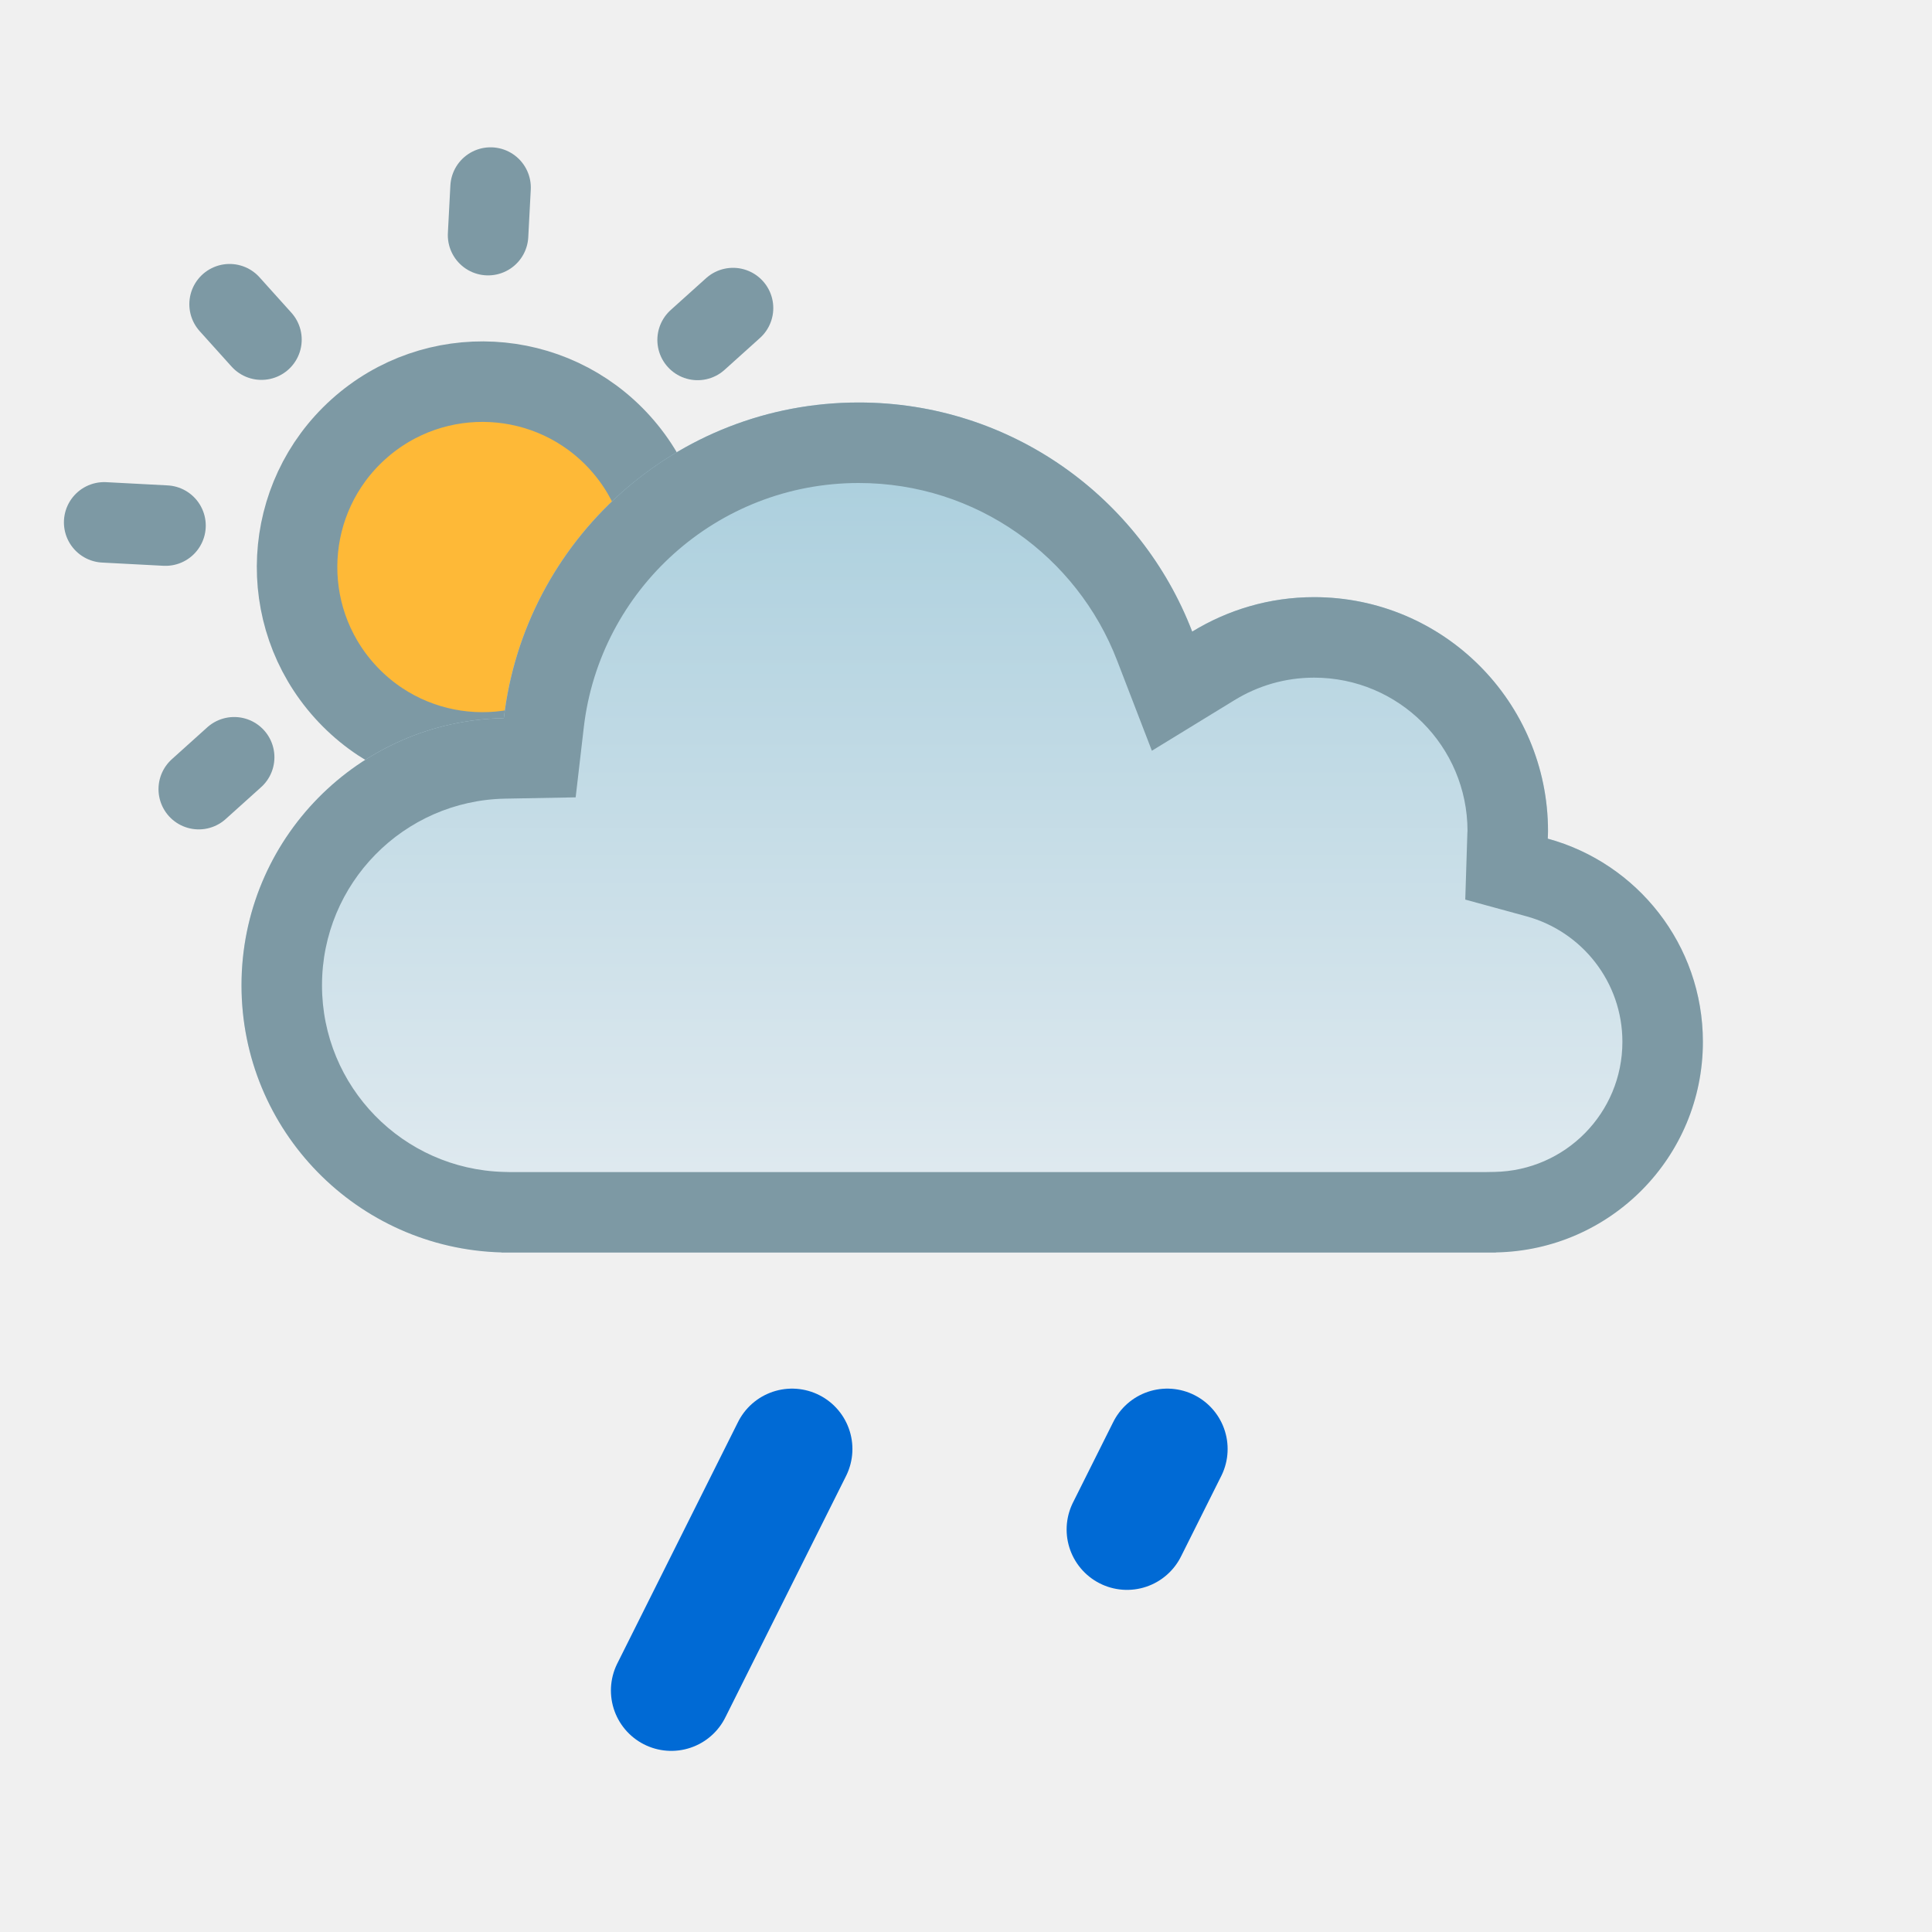
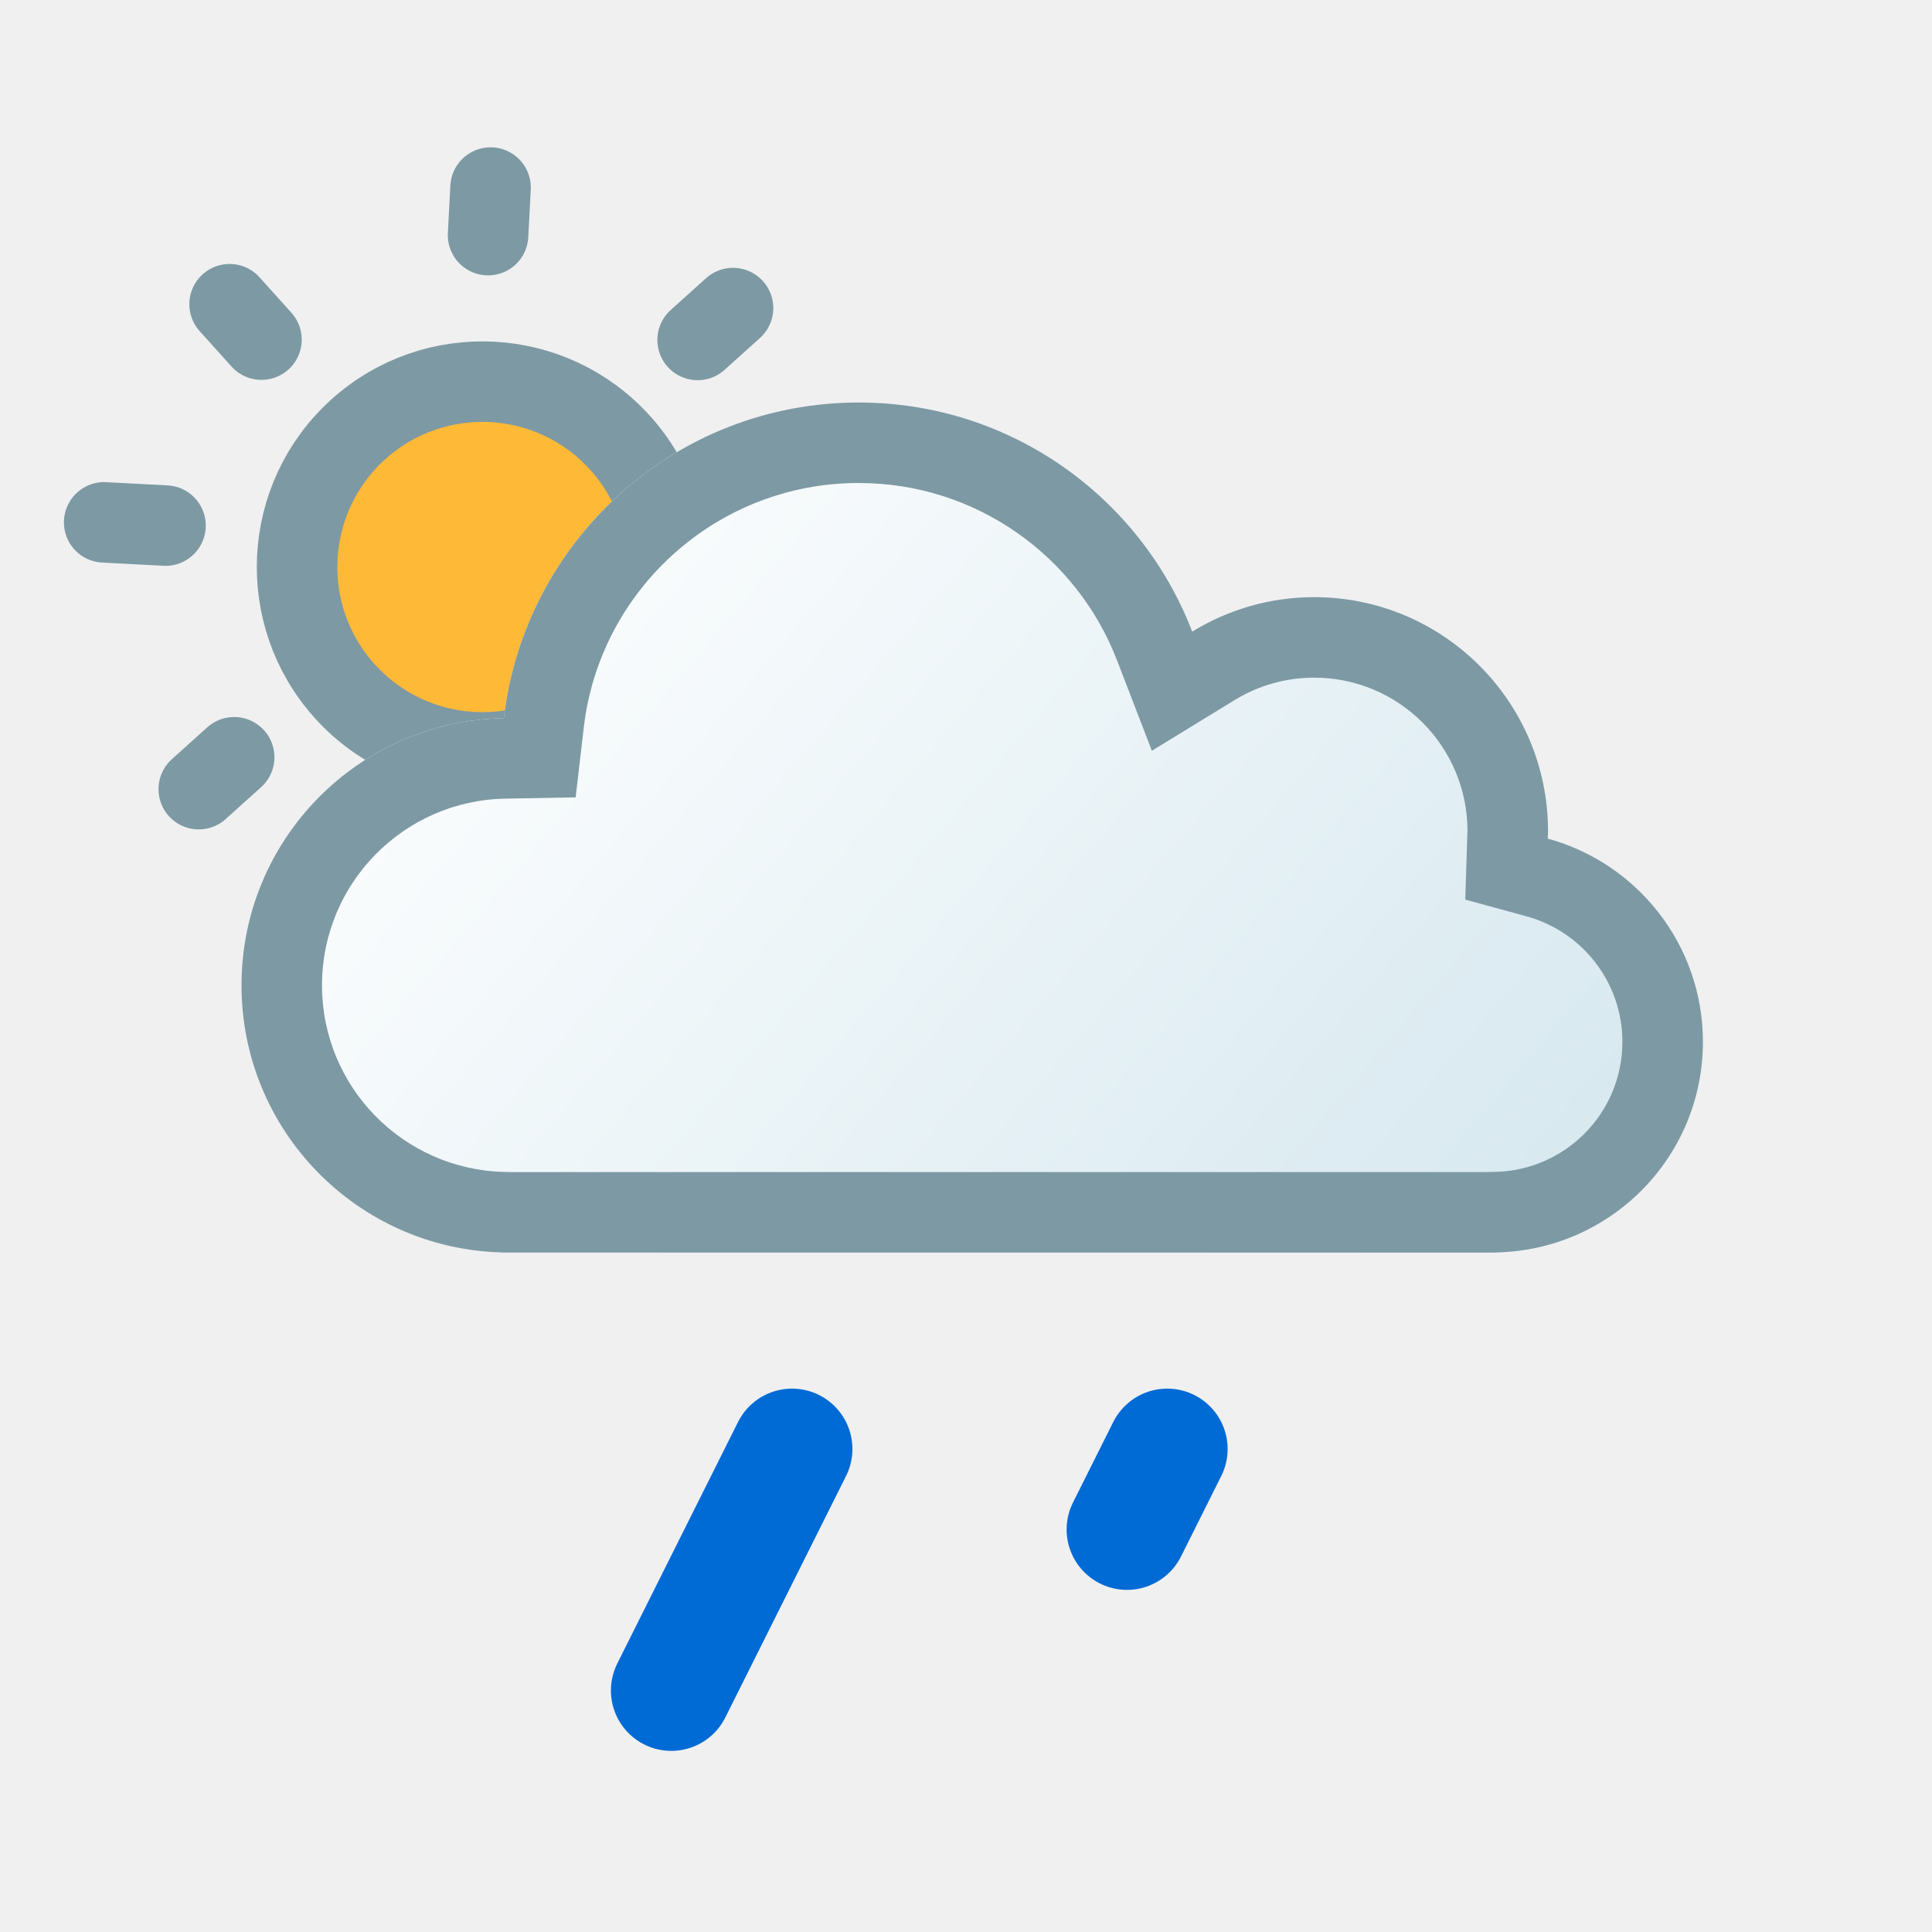
<svg xmlns="http://www.w3.org/2000/svg" width="24" height="24" viewBox="0 0 24 24" fill="none">
  <g clip-path="url(#clip0_1300_4159)">
    <circle cx="5.993" cy="7.044" r="2.303" transform="rotate(-42 5.99302 7.0437)" fill="#FEB937" stroke="#7D99A4" />
    <line x1="3.248" y1="4.219" x2="2.852" y2="3.779" stroke="#7D99A4" stroke-linecap="round" />
    <line x1="6.063" y1="2.921" x2="6.094" y2="2.33" stroke="#7D99A4" stroke-linecap="round" />
    <line x1="5.689" y1="11.747" x2="5.719" y2="11.156" stroke="#7D99A4" stroke-linecap="round" />
    <line x1="1.294" y1="6.489" x2="2.056" y2="6.529" stroke="#7D99A4" stroke-linecap="round" />
    <line x1="10.02" y1="7.044" x2="10.782" y2="7.084" stroke="#7D99A4" stroke-linecap="round" />
    <line x1="8.911" y1="10.509" x2="8.515" y2="10.069" stroke="#7D99A4" stroke-linecap="round" />
    <line x1="8.666" y1="4.223" x2="9.106" y2="3.827" stroke="#7D99A4" stroke-linecap="round" />
    <line x1="2.469" y1="9.803" x2="2.909" y2="9.407" stroke="#7D99A4" stroke-linecap="round" />
  </g>
  <mask id="path-10-inside-1_1300_4159" fill="white">
    <path d="M10.667 5C12.557 5 14.17 6.181 14.81 7.846C15.252 7.576 15.769 7.418 16.324 7.418C17.929 7.418 19.229 8.719 19.23 10.323C19.23 10.355 19.228 10.387 19.227 10.418C20.337 10.721 21.154 11.736 21.154 12.942C21.154 14.373 20.007 15.532 18.583 15.558V15.56H6.23V15.558C4.438 15.51 3 14.044 3 12.24C3 10.427 4.453 8.954 6.259 8.921C6.516 6.713 8.391 5 10.667 5Z" />
  </mask>
  <path d="M10.667 5C12.557 5 14.17 6.181 14.81 7.846C15.252 7.576 15.769 7.418 16.324 7.418C17.929 7.418 19.229 8.719 19.23 10.323C19.23 10.355 19.228 10.387 19.227 10.418C20.337 10.721 21.154 11.736 21.154 12.942C21.154 14.373 20.007 15.532 18.583 15.558V15.56H6.23V15.558C4.438 15.51 3 14.044 3 12.24C3 10.427 4.453 8.954 6.259 8.921C6.516 6.713 8.391 5 10.667 5Z" fill="url(#paint0_linear_1300_4159)" />
  <path d="M10.667 5L10.667 4H10.667V5ZM14.81 7.846L13.877 8.205L14.309 9.326L15.333 8.699L14.81 7.846ZM16.324 7.418L16.324 6.418H16.324V7.418ZM19.23 10.323H20.23V10.323L19.23 10.323ZM19.227 10.418L18.227 10.386L18.202 11.175L18.963 11.383L19.227 10.418ZM21.154 12.942L22.154 12.942V12.942H21.154ZM18.583 15.558L18.565 14.558L17.583 14.575V15.558H18.583ZM18.583 15.56V16.561H19.583V15.56H18.583ZM6.23 15.56H5.23V16.561H6.23V15.56ZM6.23 15.558H7.23V14.584L6.257 14.558L6.23 15.558ZM3 12.24H2V12.24L3 12.24ZM6.259 8.921L6.277 9.921L7.151 9.905L7.252 9.036L6.259 8.921ZM10.667 5L10.667 6C12.129 6 13.38 6.913 13.877 8.205L14.81 7.846L15.744 7.487C14.96 5.449 12.985 4 10.667 4L10.667 5ZM14.81 7.846L15.333 8.699C15.624 8.52 15.962 8.418 16.324 8.418V7.418V6.418C15.577 6.418 14.88 6.631 14.288 6.993L14.81 7.846ZM16.324 7.418L16.324 8.418C17.377 8.418 18.229 9.271 18.23 10.323L19.23 10.323L20.23 10.323C20.229 8.166 18.481 6.418 16.324 6.418L16.324 7.418ZM19.23 10.323H18.23C18.23 10.32 18.23 10.321 18.229 10.332C18.229 10.339 18.229 10.344 18.228 10.354C18.228 10.362 18.227 10.374 18.227 10.386L19.227 10.418L20.226 10.45C20.227 10.437 20.227 10.437 20.228 10.409C20.228 10.389 20.23 10.358 20.23 10.323H19.23ZM19.227 10.418L18.963 11.383C19.651 11.571 20.154 12.199 20.154 12.942H21.154H22.154C22.154 11.272 21.023 9.872 19.49 9.453L19.227 10.418ZM21.154 12.942L20.154 12.942C20.154 13.825 19.447 14.542 18.565 14.558L18.583 15.558L18.601 16.558C20.568 16.522 22.154 14.921 22.154 12.942L21.154 12.942ZM18.583 15.558H17.583V15.56H18.583H19.583V15.558H18.583ZM18.583 15.56V14.56H6.23V15.56V16.561H18.583V15.56ZM6.23 15.56H7.23V15.558H6.23H5.23V15.56H6.23ZM6.23 15.558L6.257 14.558C5.004 14.524 4 13.5 4 12.24L3 12.24L2 12.24C2 14.588 3.872 16.495 6.204 16.557L6.23 15.558ZM3 12.24H4C4 10.973 5.015 9.944 6.277 9.921L6.259 8.921L6.241 7.921C3.891 7.964 2 9.88 2 12.24H3ZM6.259 8.921L7.252 9.036C7.451 7.327 8.904 6 10.667 6V5V4C7.877 4 5.58 6.1 5.265 8.805L6.259 8.921Z" fill="#7D99A4" mask="url(#path-10-inside-1_1300_4159)" />
  <g clip-path="url(#clip1_1300_4159)">
    <path d="M9.839 18L8.339 21" stroke="#006AD5" stroke-width="1.5" stroke-linecap="round" />
  </g>
  <path d="M14 19L14.5 18" stroke="#006AD5" stroke-width="1.5" stroke-linecap="round" />
  <defs>
-     <linearGradient id="paint0_linear_1300_4159" x1="12.077" y1="15.56" x2="12.077" y2="5" gradientUnits="userSpaceOnUse">
-       <stop stop-color="#E4ECF1" />
-       <stop offset="1" stop-color="#A7CDDC" />
+     <linearGradient id="paint0_linear_1300_4159" x1="6" y1="5" x2="19" y2="16" gradientUnits="userSpaceOnUse">
+       <stop stop-color="white" />
+       <stop offset="1" stop-color="#D6E8EF" />
    </linearGradient>
    <clipPath id="clip0_1300_4159">
      <rect width="24" height="24" fill="white" />
    </clipPath>
    <clipPath id="clip1_1300_4159">
      <rect width="4" height="5" fill="white" transform="matrix(1 0 0 -1 7.33899 22)" />
    </clipPath>
  </defs>
</svg>
